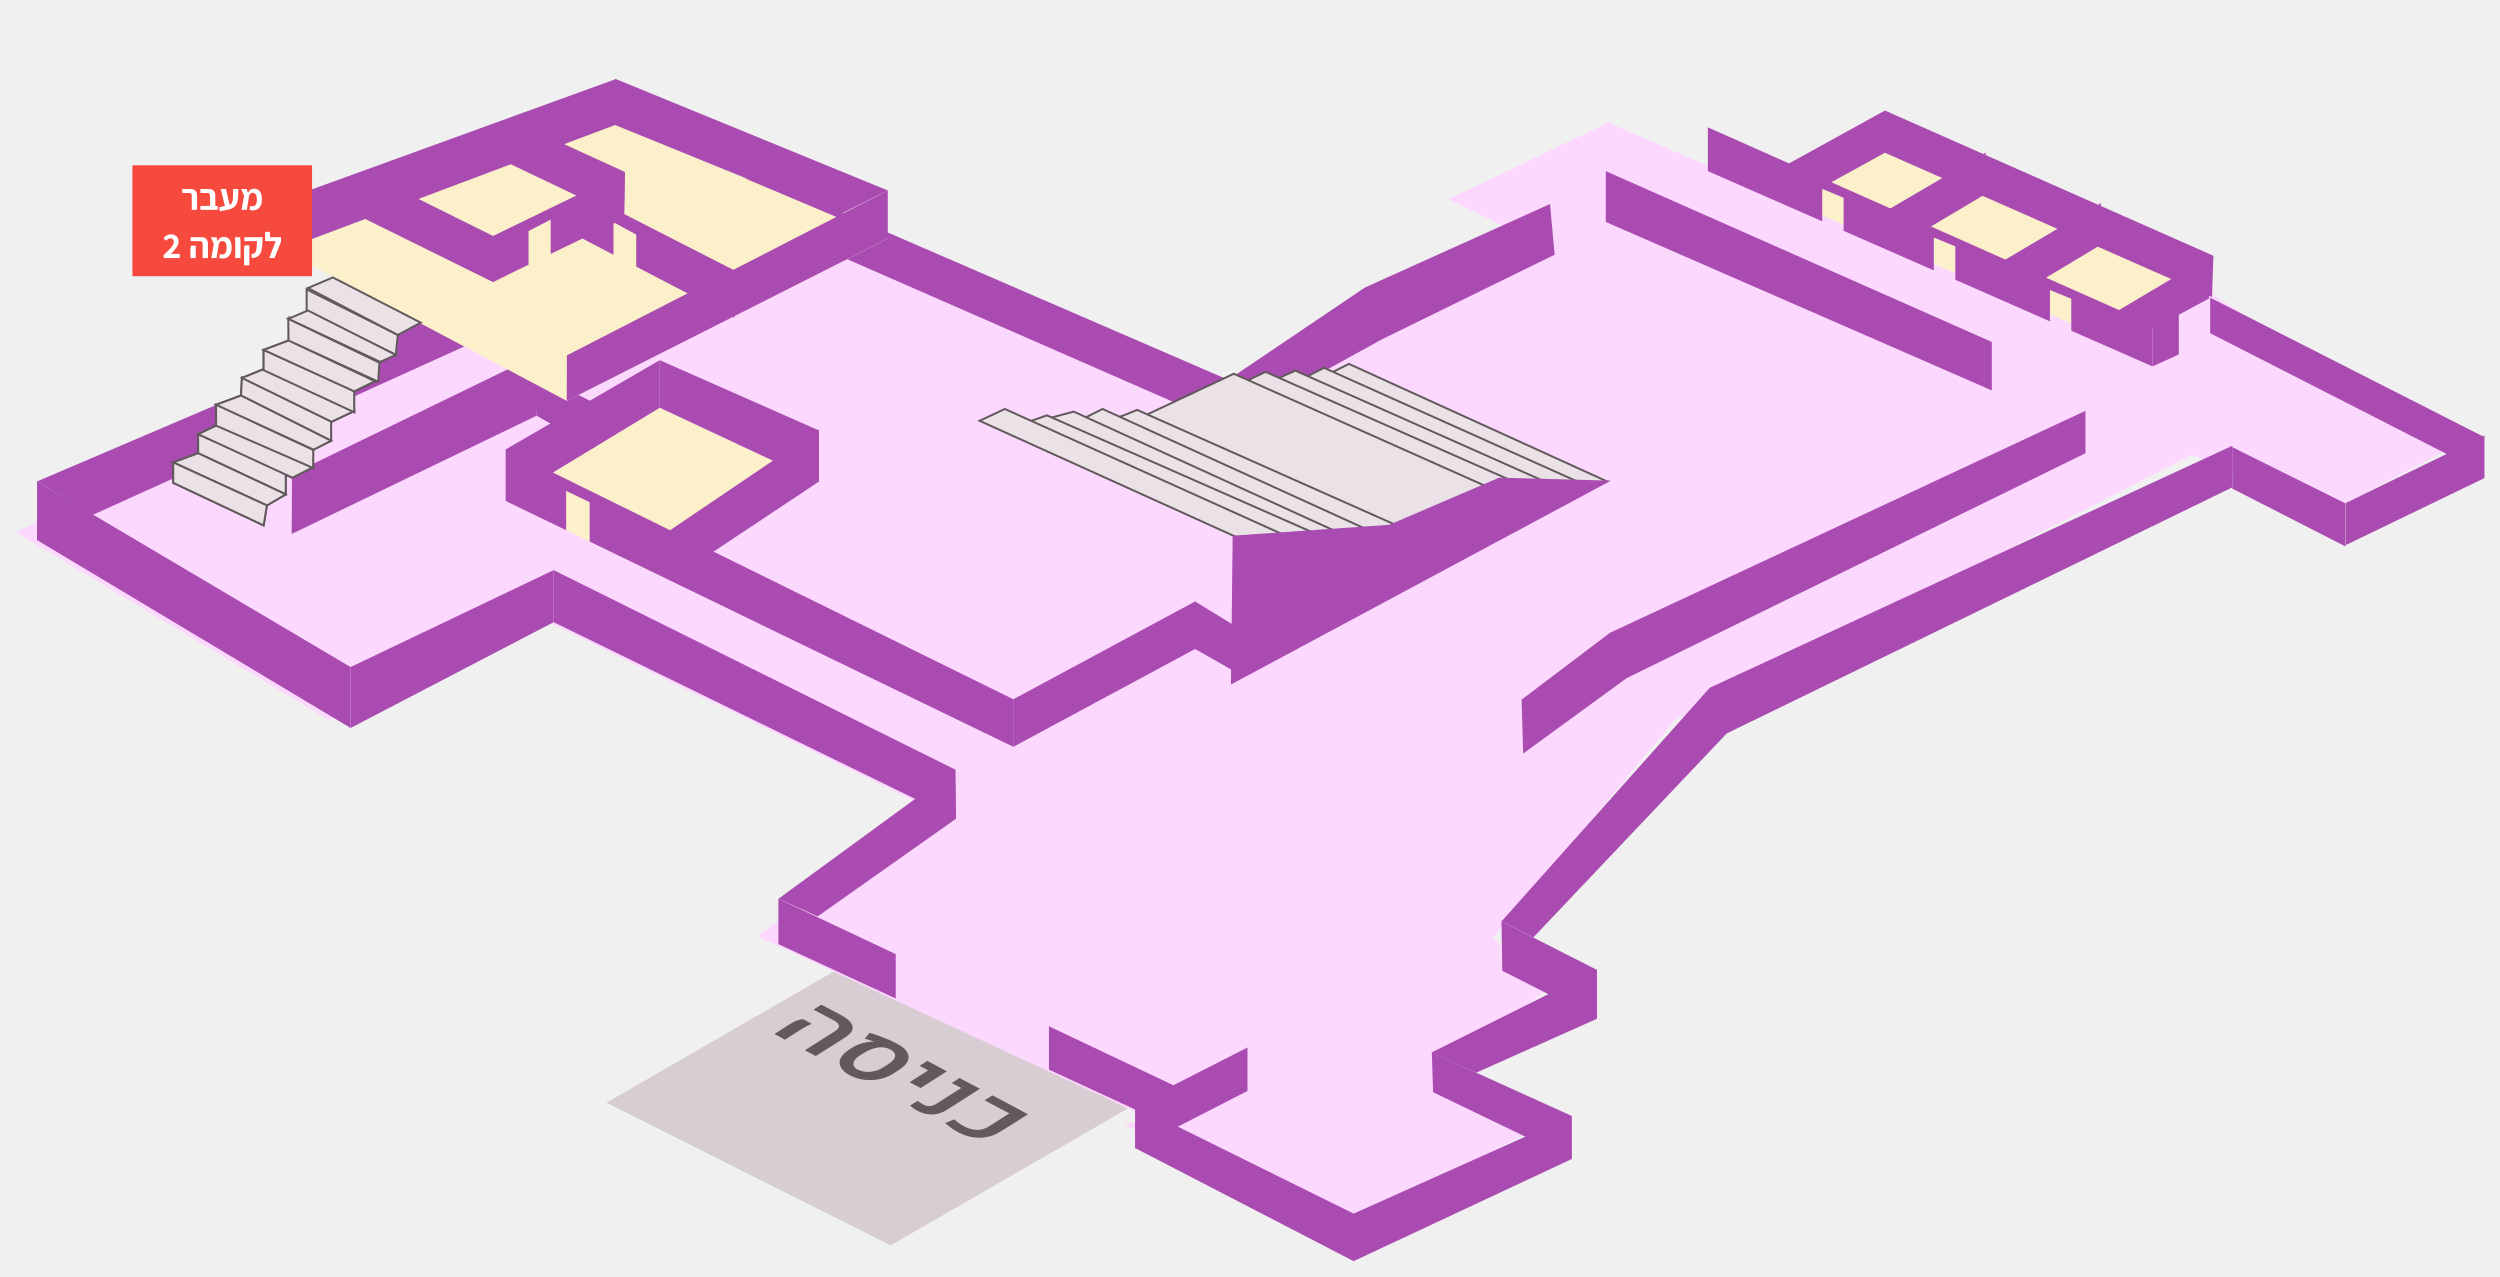
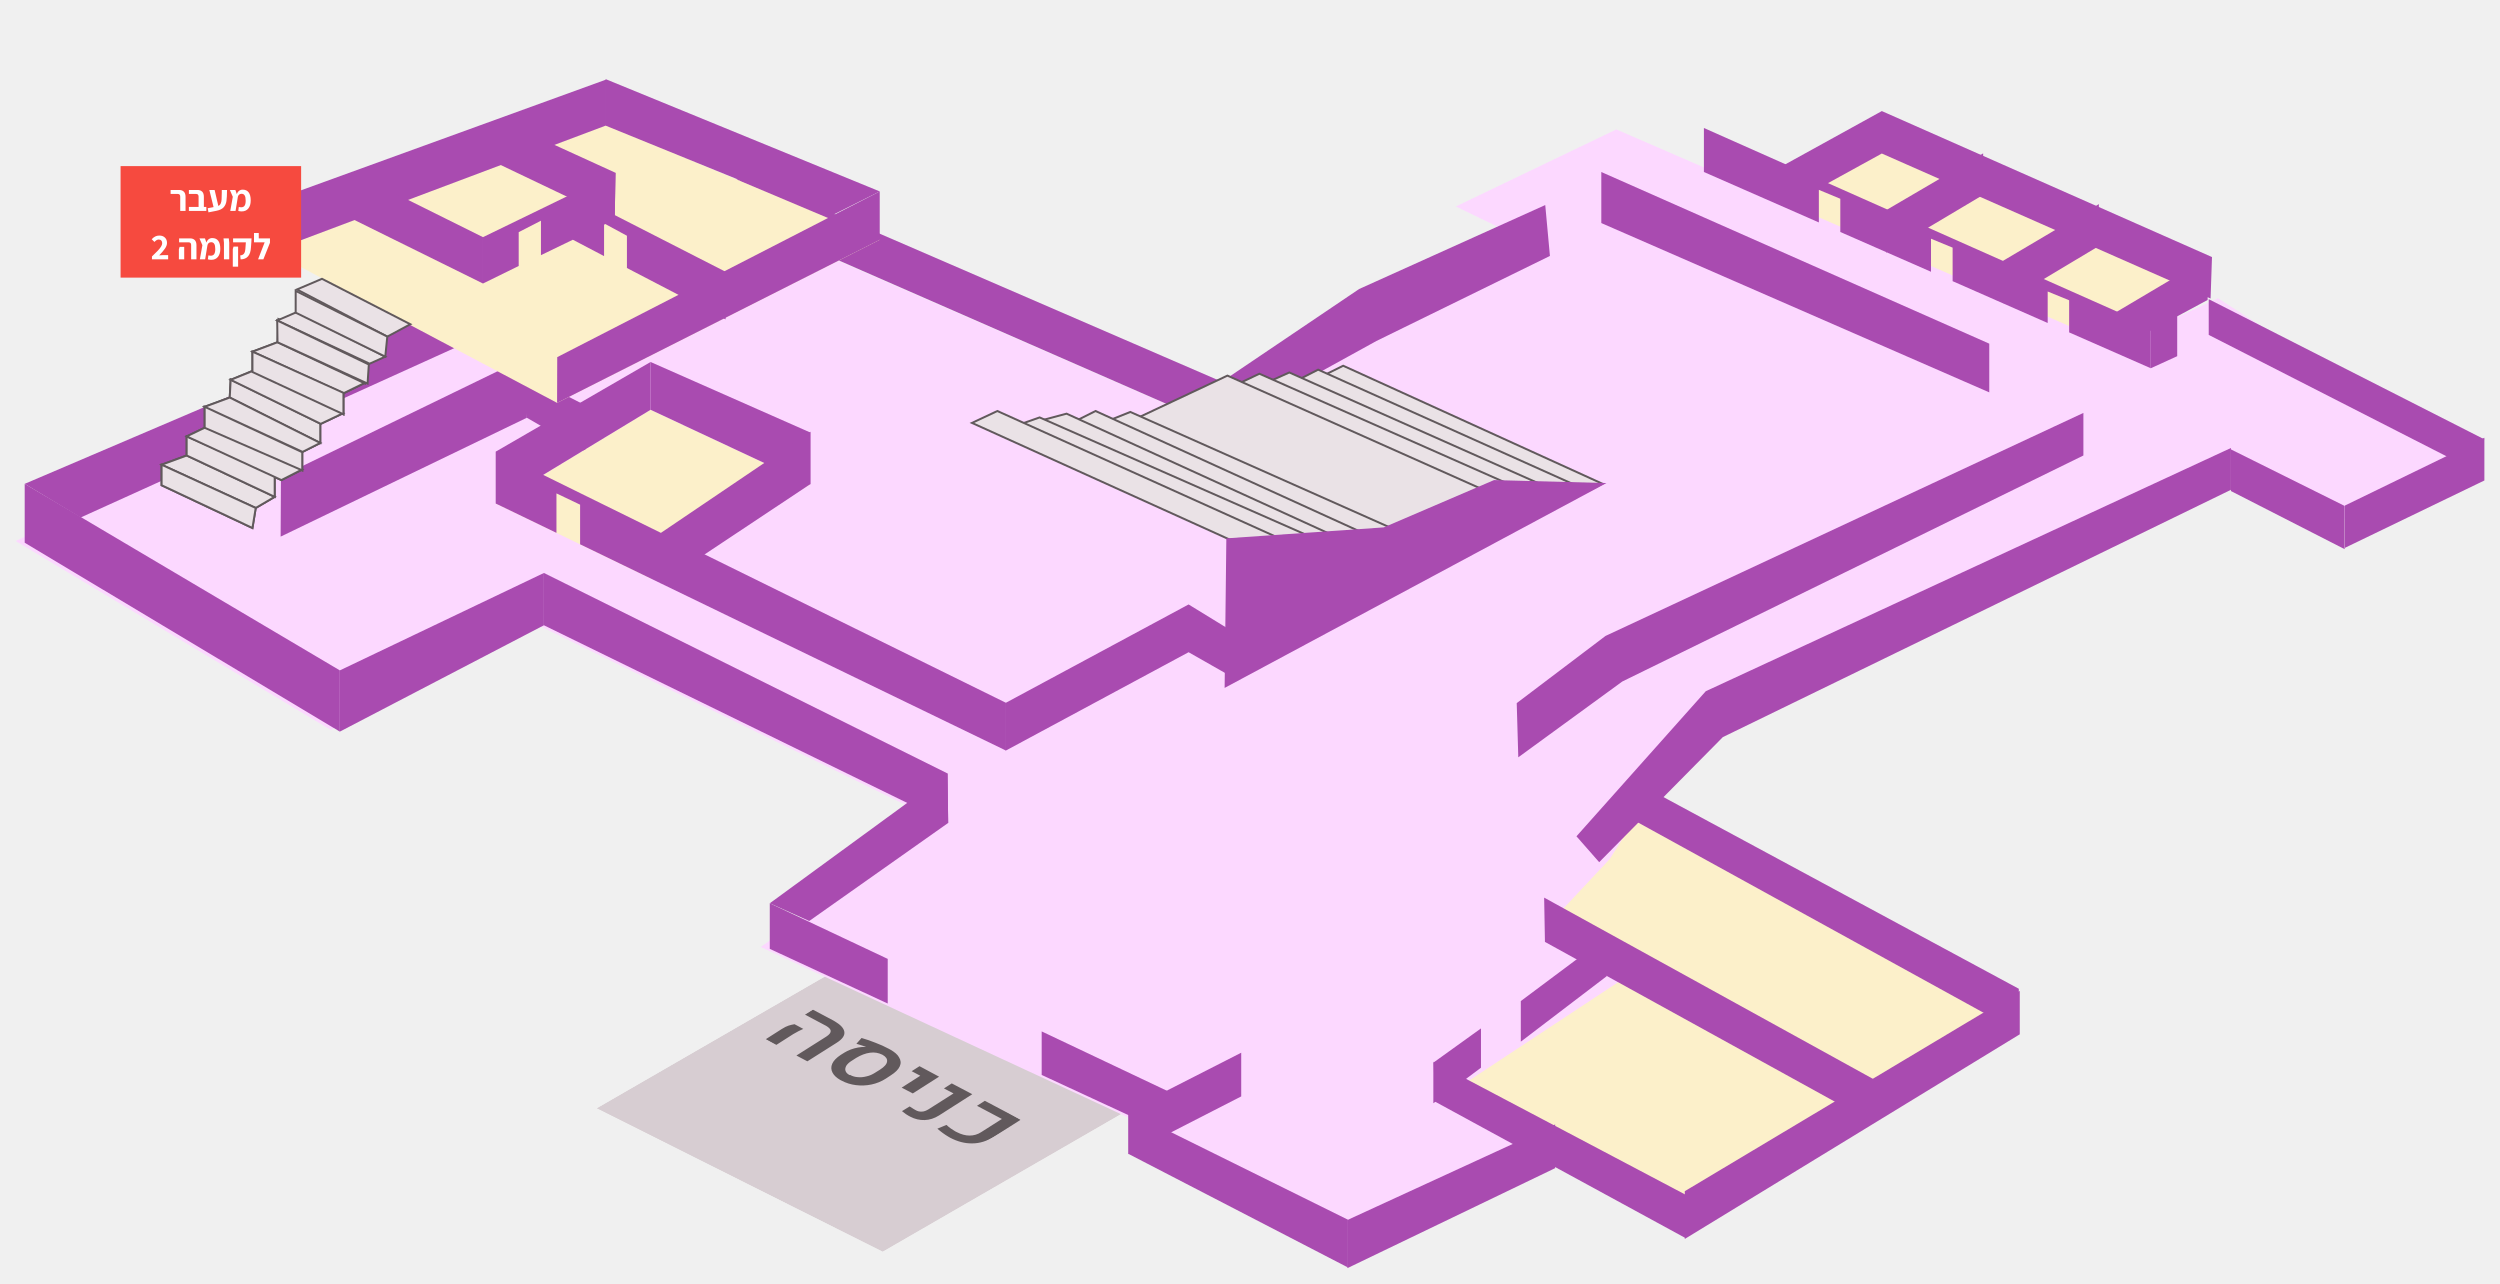
- <svg xmlns="http://www.w3.org/2000/svg" width="1608.797" height="821.566" viewBox="0 0 1608.797 821.566" fill="none">
-   <path d="m1136.847 139.921 76.12-48.44 205.99 96.88-99.68 49.444z" fill="#fcf0ca" />
+ <svg xmlns="http://www.w3.org/2000/svg" width="1600.797" height="822" viewBox="0 0 1600.797 822" fill="none">
+   <path d="m1286.297 654-206.5 133.5-171-82.5 64-120.5 78.5-67zm-157.45-514.079 76.12-48.44 205.99 96.88-99.68 49.444z" fill="#fcf0ca" />
  <mask id="a" maskUnits="userSpaceOnUse" x="408" y="611" width="337" height="181">
    <path d="m591.414 791.538-183.231-91.866 152.843-88.256 183.231 91.866Z" fill="#fff" />
  </mask>
-   <g mask="url(#a)" transform="translate(-18.203 10)">
+   <g mask="url(#a)" transform="translate(-26.203 10)">
    <path d="m561.026 611.416-152.843 88.256 183.231 91.866 152.843-88.256z" fill="#d7cdd2" />
  </g>
-   <path d="m1577.647 288.036-82.14 43.055-84.65-38.612-333.06 170.895-117.042 140.508 36.812 31.792-69.506 49.544 58.566 42.222-114.73 57.968-148.63-61.478 16.749-4.212-252.933-117.34 114.23-80.534-258.85-126.567-130.678 68.097L10 342.424l451.91-212.115 314.612 137.498 110.82-65.891 99.285-47.337-54.454-26.377 102.794-49.343 319.4 138.668 65.81-30.554z" fill="#fcd8ff" />
-   <path d="m345.353 267.49 37.91 21.963v-29.686l-37.91-19.356z" fill="#a94bb0" />
-   <path d="m187.896 305.099-.201 38.512 157.657-76.121 1.304-39.514zm845.451-162.268 248.42 108.414v-31.191l-248.42-109.918zM790.34 244.425 481.648 110.838l1.203 28.683 307.49 134.59z" fill="#a94bb0" />
-   <path d="m424.582 262.377 102.096 47.839-101.294 60.575-99.89-48.34z" fill="#fcf0ca" />
-   <path d="m424.579 262.375 102.196 47.839v-33.297l-102.196-45.131z" fill="#a94bb0" />
-   <path d="M431.198 341.202v32.394l95.778-63.685v-33.497zm-407.381 6.322 201.785 120.951v-39.214L23.817 309.814Zm332.465 19.355L614.73 495.251l.4 31.692-258.85-126.567zm318.726 321.43 79.029 36.607 11.333-21.663-90.362-42.824zm-98.586-74.315-75.52-35.603v29.184l75.52 35.002zm345.802 88.858 89.163 43.025v-27.781l-89.965-40.718zm44.529-78.127 60.874 30.889v-31.491l-61.376-31.19zm455.534-410.289 157.15 80.232 19.36-13.338-176.51-89.761zm14.22 99.989 72.81 37.208v-27.68l-72.81-36.205z" fill="#a94bb0" />
-   <path d="m500.903 578.39 25.274 11.333 88.957-62.782-.401-31.692zm229.664 132.486v28.182l72.209-37.007v-27.982z" fill="#a94bb0" />
-   <path d="m730.566 738.855 140.507 72.711v-30.589l-140.507-69.501zm280.811-20.76v27.78l-140.303 65.691v-30.589zm16.25-93.97v31.491L949.9 690.317l-28.883-12.938zm72.61-181.525 336.28-155.751v26.777l-325.35 158.36-124.46 131.28-20.456-10.33zm-64.19-35.403 305.99-142.814v27.279l-295.25 144.72-66.597 48.54-1.003-34.7zm562.75-126.913v27.377l-89.31 43.132v-27.081zm-213.63-70.563v26.076l16.94-7.722v-26.778zm-384.72-45.834-111.118 54.458-98.987 54.559v-28.483l87.955-59.372 119.15-53.756zM23.817 309.811l35.804 21.563 423.227-191.857-1.204-25.273zM225.603 429.26v39.213l130.679-68.097v-33.497zm543.474-42.221-117.04 62.983v30.588l117.04-62.982 29.787 16.949 1.103-28.583z" fill="#a94bb0" />
-   <path d="m722.542 274.11 172.6 72.21 69.502-29.687-170.695-76.12z" stroke="#61595c" stroke-width=".409" />
-   <path d="m694.664 270.597 170.795 74.216 15.445-2.608-171.397-79.029z" fill="#a94bb0" />
-   <path d="m850.012 243.121 168.485 74.416 15.45-7.823-165.883-75.519z" fill="#eae2e6" stroke="#61595c" stroke-width="1.279" stroke-miterlimit="10" />
-   <path d="m836.274 244.725 167.083 72.711 13.34-6.819-164.678-73.915z" fill="#eae2e6" stroke="#61595c" stroke-width="1.279" stroke-miterlimit="10" />
-   <path d="m818.32 245.326 165.777 73.513 15.25-6.619-165.782-73.714z" fill="#eae2e6" stroke="#61595c" stroke-width="1.279" stroke-miterlimit="10" />
-   <path d="m797.462 247.332 168.087 73.212 17.048-6.82-168.186-74.415z" fill="#eae2e6" stroke="#61595c" stroke-width="1.279" stroke-miterlimit="10" />
-   <path d="m722.542 274.109 172.6 72.21 69.5-29.687-170.693-76.12z" fill="#eae2e6" stroke="#61595c" stroke-width="1.279" stroke-miterlimit="10" />
-   <path d="m718.429 269.096 168.087 75.519 13.64-5.917-168.388-74.918z" fill="#eae2e6" stroke="#61595c" stroke-width="1.279" stroke-miterlimit="10" />
-   <path d="m694.664 270.601 173.603 76.121 12.637-5.416-171.397-78.126z" fill="#eae2e6" stroke="#61595c" stroke-width="1.279" stroke-miterlimit="10" />
-   <path d="M672.897 269.696 847.1 347.822l14.242-5.115-170.394-77.825z" fill="#eae2e6" stroke="#61595c" stroke-width="1.279" stroke-miterlimit="10" />
-   <path d="m654.145 274.111 174.606 75.318 14.843-7.321L673.7 267.291z" fill="#eae2e6" stroke="#61595c" stroke-width="1.279" stroke-miterlimit="10" />
-   <path d="m630.376 270.802 179.018 81.035 16.348-7.823-179.12-80.834z" fill="#eae2e6" stroke="#61595c" stroke-width="1.279" stroke-miterlimit="10" />
-   <path d="m964.646 307.404-70.604 30.288-100.792 7.02-1.103 95.778 244.51-131.18z" fill="#a94bb0" />
-   <path d="m364.705 257.964 206.599-104.403-174.706-73.713-215.224 80.934Z" fill="#fcf0ca" />
-   <path d="M181.374 128.887v32.194l214.422-80.634V51.06Zm214.423-48.439 143.214 58.268 32.294-16.146-175.508-71.909z" fill="#a94bb0" />
-   <path d="m328.102 105.42 73.513 35.102.5-29.887-74.013-33.798zm243.203 17.15v30.99l-206.6 104.403.102-29.285zm-338.482 17.251 84.445 41.721v-29.686l-82.74-41.12zm92.672 149.331v33.297l99.087-60.074v-30.589z" fill="#a94bb0" />
-   <path d="M317.269 151.855v29.686l22.866-11.232v-21.663l14.242-7.321v22.064l47.237-22.867.5-29.886z" fill="#a94bb0" />
+   <path d="m1577.647 292.036-82.14 43.055-84.65-38.612L1069.297 489l-38.5 61-33.23 35.5 42.23 41-107.624 71 54.454 33.94-114.73 57.968-148.63-61.478 16.749-4.212-252.933-117.34 114.23-80.534-258.85-126.567-130.678 68.097L10 346.424l451.91-212.115 314.612 137.498 110.82-65.891 99.285-47.337-54.454-26.377 102.794-49.343 319.4 138.668 65.81-30.554z" fill="#fcd8ff" />
+   <path d="m337.353 267.49 37.91 21.963v-29.686l-37.91-19.356z" fill="#a94bb0" />
+   <path d="m179.896 305.099-.201 38.512 157.657-76.121 1.304-39.514zm845.451-162.268 248.42 108.414v-31.191l-248.42-109.918zM782.34 244.425 473.648 110.838l1.203 28.683 307.49 134.59z" fill="#a94bb0" />
+   <path d="m416.582 262.377 102.096 47.839-101.294 60.575-99.89-48.34z" fill="#fcf0ca" />
+   <path d="m416.579 262.375 102.196 47.839v-33.297l-102.196-45.131z" fill="#a94bb0" />
+   <path d="M423.198 341.202v32.394l95.778-63.685v-33.497zm-407.381 6.322 201.785 120.951v-39.214L15.817 309.814Zm332.465 19.355L606.73 495.251l.4 31.692-258.85-126.567zm318.726 321.43 79.029 36.607 11.333-21.663-90.362-42.824zm-98.586-74.315-75.52-35.603v29.184l75.52 35.002zm350.375 91.349 160.5 87.437v-27.781l-161.302-85.13zm128.8-179.369 245.08 134.929v-27.781L1046.797 500.5Zm-58.34 77.139 210.04 115.766V690.82l-210.55-116.067zm425.03-388.677 157.15 80.232 19.36-13.338-176.51-89.761zm14.22 99.989 72.81 37.208v-27.68l-72.81-36.205z" fill="#a94bb0" />
+   <path d="m492.903 578.39 25.274 11.333 88.957-62.782-.401-31.692zm229.664 132.486v28.182l72.209-37.007v-27.982z" fill="#a94bb0" />
+   <path d="m722.566 738.855 140.507 72.711v-30.589l-140.507-69.501z" fill="#a94bb0" />
+   <path d="M995.797 720v27.986l-133 64.014v-30.815zm33-120.081v25.162l-55 41.919v-26.001zm-80.5 58.595v25.162l-30.5 22.762v-26zm345-24.014v27.781l-214.5 131.044v-30.589zm-201.06-191.9 336.28-155.751v26.777l-325.35 158.36-79.18 80.078-14.55-16.564zm-64.19-35.403 305.99-142.814v27.279l-295.25 144.72-66.597 48.54-1.003-34.7zm562.75-126.913v27.377l-89.31 43.132v-27.081zm-213.63-70.563v26.076l16.94-7.722v-26.778zm-384.72-45.834-111.118 54.458-98.987 54.559v-28.483l87.955-59.372 119.15-53.756zM15.817 309.811l35.804 21.563 423.227-191.857-1.204-25.273zM217.603 429.26v39.213l130.679-68.097v-33.497zm543.474-42.221-117.04 62.983v30.588l117.04-62.982 29.787 16.949 1.103-28.583z" fill="#a94bb0" />
+   <path d="m714.542 274.11 172.6 72.21 69.502-29.687-170.695-76.12z" stroke="#61595c" stroke-width=".409" />
+   <path d="m686.664 270.597 170.795 74.216 15.445-2.608-171.397-79.029z" fill="#a94bb0" />
+   <path d="m842.012 243.121 168.485 74.416 15.45-7.823-165.883-75.519z" fill="#eae2e6" stroke="#61595c" stroke-width="1.279" stroke-miterlimit="10" />
+   <path d="m828.274 244.725 167.083 72.711 13.34-6.819-164.678-73.915z" fill="#eae2e6" stroke="#61595c" stroke-width="1.279" stroke-miterlimit="10" />
+   <path d="m810.32 245.326 165.777 73.513 15.25-6.619-165.782-73.714z" fill="#eae2e6" stroke="#61595c" stroke-width="1.279" stroke-miterlimit="10" />
+   <path d="m789.462 247.332 168.087 73.212 17.048-6.82-168.186-74.415z" fill="#eae2e6" stroke="#61595c" stroke-width="1.279" stroke-miterlimit="10" />
+   <path d="m714.542 274.109 172.6 72.21 69.5-29.687-170.693-76.12z" fill="#eae2e6" stroke="#61595c" stroke-width="1.279" stroke-miterlimit="10" />
+   <path d="m710.429 269.096 168.087 75.519 13.64-5.917-168.388-74.918z" fill="#eae2e6" stroke="#61595c" stroke-width="1.279" stroke-miterlimit="10" />
+   <path d="m686.664 270.601 173.603 76.121 12.637-5.416-171.397-78.126z" fill="#eae2e6" stroke="#61595c" stroke-width="1.279" stroke-miterlimit="10" />
+   <path d="M664.897 269.696 839.1 347.822l14.242-5.115-170.394-77.825z" fill="#eae2e6" stroke="#61595c" stroke-width="1.279" stroke-miterlimit="10" />
+   <path d="m646.145 274.111 174.606 75.318 14.843-7.321L665.7 267.291z" fill="#eae2e6" stroke="#61595c" stroke-width="1.279" stroke-miterlimit="10" />
+   <path d="m622.376 270.802 179.018 81.035 16.348-7.823-179.12-80.834z" fill="#eae2e6" stroke="#61595c" stroke-width="1.279" stroke-miterlimit="10" />
+   <path d="m956.646 307.404-70.604 30.288-100.792 7.02-1.103 95.778 244.51-131.18z" fill="#a94bb0" />
+   <path d="m356.705 257.964 206.599-104.403-174.706-73.713-215.224 80.934Z" fill="#fcf0ca" />
+   <path d="M173.374 128.887v32.194l214.422-80.634V51.06Zm214.423-48.439 143.214 58.268 32.294-16.146-175.508-71.909z" fill="#a94bb0" />
+   <path d="m320.102 105.42 73.513 35.102.5-29.887-74.013-33.798zm243.203 17.15v30.99l-206.6 104.403.102-29.285zm-338.482 17.251 84.445 41.721v-29.686l-82.74-41.12zm92.672 149.331v33.297l99.087-60.074v-30.589z" fill="#a94bb0" />
+   <path d="M309.269 151.855v29.686l22.866-11.232v-21.663l14.242-7.321v22.064l47.237-22.867.5-29.886z" fill="#a94bb0" />
  <mask id="b" maskUnits="userSpaceOnUse" x="515" y="633" width="166" height="96">
    <path d="m515.195 654.743 36.907-21.463 128.472 74.215-36.906 21.463z" fill="#fff" />
  </mask>
-   <g mask="url(#b)" transform="translate(-18.203 10)" fill="#61595c">
+   <g mask="url(#b)" transform="translate(-26.203 10)" fill="#61595c">
    <path d="m540.569 648.826-5.616-3.009c-1.304.201-2.508.502-3.812.903-1.203.401-2.707 1.103-4.412 2.206l-10.23 6.519 6.82 3.611 10.831-6.92c2.407-1.404 4.513-2.508 6.419-3.31zm20.359-4.714c-.301-.2-.702-.401-1.003-.601l-13.239-7.021-5.014 3.21 12.837 6.819.602.301c1.905 1.103 2.908 2.207 3.009 3.209.1 1.204-.803 2.407-2.808 3.711l-19.156 12.135 7.02 3.711 18.855-11.934c3.61-2.307 5.215-4.614 4.814-7.021-.401-2.306-2.407-4.413-5.917-6.519zm9.124 34.197c-1.304-.702-2.107-1.604-2.407-2.507-.402-1.003-.201-2.106.401-3.31.702-1.103 1.905-2.306 3.61-3.309l2.808-1.805c3.009-1.806 5.918-2.909 8.826-3.31 2.908-.401 5.416.1 7.722 1.203.101.101.301.201.402.201 2.106 1.204 3.008 2.608 2.808 4.212-.201 1.705-1.705 3.41-4.513 5.215l-3.21 2.006c-1.705 1.103-3.51 1.906-5.415 2.307-1.906.501-3.811.702-5.617.501-1.805-.1-3.51-.601-4.914-1.404-.301.101-.401.101-.501 0zm26.376-16.147c-.401-.2-.702-.401-1.103-.601a67.253 67.253 0 0 0-8.425-3.811 88.203 88.203 0 0 0-9.026-3.109l-3.309 3.71c1.003.301 2.106.602 3.309 1.003l2.708.903-.1.1h-.702c-1.204 0-2.608.101-4.212.401a27.537 27.537 0 0 0-4.714 1.304c-1.504.602-2.808 1.204-3.911 1.906l-2.407 1.504c-2.708 1.805-4.513 3.61-5.416 5.616-.903 2.006-.802 3.912.201 5.817.902 1.705 2.507 3.209 4.914 4.614.301.1.501.3.802.401a26.158 26.158 0 0 0 9.227 2.908c3.309.401 6.619.301 9.929-.401 3.309-.702 6.318-1.905 9.126-3.711l3.209-2.106c3.009-1.905 4.915-3.811 5.817-5.817.903-2.006.702-3.911-.501-5.817-.903-1.705-2.808-3.309-5.416-4.814zm31.092 17.253-12.536-6.72-5.015 3.21 5.516 2.908-11.934 7.622 7.12 3.711zm21.264 11.23-13.138-6.92-5.015 3.209 6.118 3.209-15.946 10.13c-1.505.902-2.909 1.504-4.313 1.504a6.801 6.801 0 0 1-4.112-1.003c-.401-.201-.802-.501-1.203-.702a27.225 27.225 0 0 1-2.507-1.605l-4.915 3.009c.903.702 1.705 1.304 2.508 1.906.501.3 1.003.702 1.604 1.002.301.201.702.402 1.104.602 3.008 1.605 6.117 2.307 9.327 2.207 3.209-.101 6.218-1.104 9.126-2.909zm30.987 16.351-22.967-12.135-5.014 3.21 15.946 8.424-13.238 8.424a13.36 13.36 0 0 1-7.422 2.207c-2.607 0-5.315-.702-8.224-2.207-.301-.2-.601-.3-1.003-.501-1.905-1.103-3.811-2.407-5.616-4.112l-5.817 2.407c2.307 2.006 4.614 3.711 7.021 5.115.401.201.802.501 1.203.702 4.614 2.407 9.327 3.711 14.141 3.61 4.814 0 9.427-1.504 13.941-4.312z" />
  </g>
-   <path d="m139.056 273.911-11.534 5.516v12.235l-16.046 5.917v13.138l58.168 27.38 2.106-12.837 12.136-7.121v-12.637l4.312 1.906 12.737-6.419.602.201v-11.634l-62.481-29.084zm30.588-48.743v12.336l-13.64 5.616-.3-.1-.602 11.533-16.046 5.917 62.68 28.884 11.334-5.716v-12.336l.3.1 13.74-6.519.803.401v-13.439l13.138-6.418.602.2v-13.94l-55.36-27.379-.602 14.843zm86.352-9.629-1.304 12.837-57.366-28.182v-13.94z" fill="#eae2e6" stroke="#61595c" stroke-width="1.279" stroke-miterlimit="10" />
-   <path d="m254.692 228.379-10.03 4.513-59.17-27.68 12.636-5.416zm-70.805 75.718v14.041l-56.363-26.477v-12.235z" fill="#eae2e6" stroke="#61595c" stroke-width="1.279" stroke-miterlimit="10" />
-   <path d="m201.538 300.587-13.338 6.82-60.676-27.981 16.648-8.024zm11.532-29.385v12.436l-57.968-29.084.602-11.533zm-29.184 46.934-12.136 7.121-60.274-27.681 16.046-5.917z" fill="#eae2e6" stroke="#61595c" stroke-width="1.279" stroke-miterlimit="10" />
-   <path d="m227.713 264.583-14.342 6.82-57.667-28.182 16.047-6.519z" fill="#eae2e6" stroke="#61595c" stroke-width="1.279" stroke-miterlimit="10" />
-   <path d="M227.914 251.544v13.739l-58.268-27.078v-13.038z" fill="#eae2e6" stroke="#61595c" stroke-width="1.279" stroke-miterlimit="10" />
-   <path d="m241.253 245.325-13.34 6.519-58.267-26.677 16.046-6.018zm2.909-11.935-.803 12.235-57.667-26.477-.2-13.94zm26.577-25.772-14.742 7.923-57.868-30.188 16.047-6.82zm-69.203 81.938v11.634l-62.481-27.279v-13.439zm11.534-5.917-11.333 5.717-62.682-28.884 16.047-5.917zm-41.32 41.617-2.105 12.838-58.17-27.38v-13.138z" fill="#eae2e6" stroke="#61595c" stroke-width="1.279" stroke-miterlimit="10" />
-   <path d="M374.736 123.976v29.485l20.058 10.531v-20.961l14.642 7.923v20.66l63.184 32.895v-30.488zM490.372 402.28l161.769 78.328v-30.589L325.495 289.152v33.297l38.812 18.754V315.93l15.144 7.221v25.373l95.878 46.435zm722.595-331.159-61.98 34.2v27.078l61.98-34.1zm0 0 211.41 93.471-.9 26.577-210.51-92.87z" fill="#a94bb0" />
-   <path d="m1351.967 130.691-.9 27.38-60.48 36.205v-27.279zm-74.12-32.491v26.577l-62.18 37.008v-27.179z" fill="#a94bb0" />
-   <path fill="#f64a3f" d="M85.21 106.362h115.605v71.401H85.21z" />
-   <path d="M123.399 125.896c0-1.143-.525-1.715-1.575-1.715h-4.583v-2.539h5.499c1.254 0 2.24.361 2.962 1.081.736.706 1.104 1.818 1.104 3.338v9.001h-3.407zm16.717 6.628v2.538h-11.164v-2.538h6.205v-6.628c0-1.143-.533-1.715-1.6-1.715h-4.605v-2.539h5.547c1.253 0 2.24.361 2.96 1.081.722.706 1.082 1.818 1.082 3.338v6.463zm13.255-10.882c-.016 3.118-.141 5.477-.376 7.075-.22 1.582-.815 2.922-1.787 4.019-.971 1.081-2.538 1.833-4.7 2.256l-5.03.987-.47-2.656 3.737-.705-2.703-10.976h3.385l2.373 10.224a3.113 3.113 0 0 0 1.528-1.575c.314-.705.502-1.559.564-2.561.079-1.003.118-2.523.118-4.56v-1.528zm15.163 6.722c0 2.178-.51 3.894-1.528 5.147-1.002 1.238-2.42 1.857-4.254 1.857-.658 0-1.378-.094-2.162-.282l.306-2.538c.579.125 1.065.188 1.457.188 1.065 0 1.825-.353 2.28-1.058.454-.721.68-1.778.68-3.173 0-1.551-.218-2.671-.657-3.361-.423-.705-1.081-1.057-1.974-1.057-.627 0-1.16.188-1.598.564-.423.376-.69.885-.8 1.527l-1.457 8.884h-3.384l1.622-9.048-1.881-4.372h3.526l.94 2.68c.329-.972.823-1.693 1.48-2.163a3.704 3.704 0 0 1 2.257-.728c1.676 0 2.953.58 3.83 1.739.878 1.144 1.317 2.875 1.317 5.194zM105.3 164.206c1.629-1.551 2.867-2.774 3.713-3.667.862-.893 1.55-1.747 2.068-2.562.518-.814.776-1.566.776-2.256 0-.736-.196-1.308-.588-1.715-.391-.424-.94-.635-1.645-.635-.501 0-.971.141-1.41.423a7.023 7.023 0 0 0-1.316 1.128l-1.763-1.739c.752-.799 1.504-1.387 2.257-1.763.767-.392 1.66-.587 2.679-.587 1.457 0 2.632.43 3.525 1.292.893.846 1.34 1.982 1.34 3.408 0 1.16-.431 2.366-1.293 3.62-.861 1.237-2.1 2.695-3.713 4.371a21.238 21.238 0 0 1 2.515-.164h3.22v2.702H105.3zm25.092-7.31c0-1.143-.525-1.715-1.574-1.715h-6.135v-2.539h7.05c1.255 0 2.242.361 2.963 1.081.736.706 1.104 1.818 1.104 3.338v9.001h-3.408zm-7.85 2.75.47-1.574h2.938v7.99h-3.408zm26.517-.282c0 2.178-.51 3.894-1.527 5.147-1.003 1.238-2.421 1.857-4.254 1.857-.66 0-1.38-.094-2.163-.282l.306-2.538c.58.125 1.065.188 1.457.188 1.065 0 1.825-.353 2.28-1.058.454-.721.68-1.778.68-3.173 0-1.551-.218-2.671-.657-3.361-.423-.705-1.081-1.057-1.974-1.057-.627 0-1.16.188-1.598.564-.423.376-.69.885-.8 1.527l-1.456 8.884h-3.385l1.622-9.048-1.88-4.372h3.525l.94 2.68c.329-.972.823-1.693 1.48-2.163a3.704 3.704 0 0 1 2.257-.728c1.677 0 2.954.58 3.83 1.739.879 1.144 1.317 2.875 1.317 5.194zm2.34-3.972-.281-2.75h3.385l.282 2.75v10.67H151.4zm10.408 8.156c1.065-.094 1.857-.455 2.374-1.081.517-.627.83-1.693.94-3.197l.305-4.089h-8.18v-2.539h11.823l-.117 2.186-.26 3.549c-.25 5.092-2.46 7.662-6.626 7.709zm-4.748-4.043.47-1.622h2.938v12.88h-3.408zm23.805-6.863v2.797l-4.23 10.623h-3.385l4.207-10.881h-6.816v-5.97h3.056v3.431z" fill="#fff" />
-   <path d="m1422.477 164.592-.91 27.479-60.47 32.595v-23.669z" fill="#a94bb0" />
-   <path d="M1099.037 81.95v28.182l73.61 32.294v-20.861l13.74 5.717v21.261l58.07 25.474v-21.161l13.84 5.716v21.463l60.87 26.777v-20.158l13.74 5.616v20.56l52.26 22.966v-26.677z" fill="#a94bb0" />
+   <path d="m131.056 273.911-11.534 5.516v12.235l-16.046 5.917v13.138l58.168 27.38 2.106-12.837 12.136-7.121v-12.637l4.312 1.906 12.737-6.419.602.201v-11.634l-62.481-29.084zm30.588-48.743v12.336l-13.64 5.616-.3-.1-.602 11.533-16.046 5.917 62.68 28.884 11.334-5.716v-12.336l.3.1 13.74-6.519.803.401v-13.439l13.138-6.418.602.2v-13.94l-55.36-27.379-.602 14.843z" fill="#eae2e6" stroke="#61595c" stroke-width="1.279" stroke-miterlimit="10" />
+   <path d="m246.692 228.379-10.03 4.513-59.17-27.68 12.636-5.416zm16.047-20.761-14.742 7.923-57.868-30.188 16.047-6.82z" fill="#eae2e6" stroke="#61595c" stroke-width="1.279" stroke-miterlimit="10" />
+   <path d="m247.996 215.539-1.304 12.837-57.366-28.182v-13.94zm-42.926 55.663v12.436l-57.968-29.084.602-11.533zm-29.184 46.934-12.136 7.121-60.274-27.681 16.046-5.917z" fill="#eae2e6" stroke="#61595c" stroke-width="1.279" stroke-miterlimit="10" />
+   <path d="M175.887 304.097v14.041l-56.363-26.477v-12.235z" fill="#eae2e6" stroke="#61595c" stroke-width="1.279" stroke-miterlimit="10" />
+   <path d="m193.538 300.587-13.338 6.82-60.676-27.981 16.648-8.024zm26.175-36.004-14.342 6.82-57.667-28.182 16.047-6.519zm13.54-19.258-13.34 6.519-58.267-26.677 16.046-6.018z" fill="#eae2e6" stroke="#61595c" stroke-width="1.279" stroke-miterlimit="10" />
+   <path d="M219.914 251.544v13.739l-58.268-27.078v-13.038zm16.248-18.154-.803 12.235-57.667-26.477-.2-13.94zm-42.626 56.166v11.634l-62.481-27.279v-13.439zm11.534-5.917-11.333 5.717-62.682-28.884 16.047-5.917zm-41.32 41.617-2.105 12.838-58.17-27.38v-13.138z" fill="#eae2e6" stroke="#61595c" stroke-width="1.279" stroke-miterlimit="10" />
+   <path d="M366.736 123.976v29.485l20.058 10.531v-20.961l14.642 7.923v20.66l63.184 32.895v-30.488zM482.372 402.28l161.769 78.328v-30.589L317.495 289.152v33.297l38.812 18.754V315.93l15.144 7.221v25.373l95.878 46.435zm722.595-331.159-61.98 34.2v27.078l61.98-34.1zm0 0 211.41 93.471-.9 26.577-210.51-92.87z" fill="#a94bb0" />
+   <path d="m1343.967 130.691-.9 27.38-60.48 36.205v-27.279zm-74.12-32.491v26.577l-62.18 37.008v-27.179z" fill="#a94bb0" />
+   <path fill="#f64a3f" d="M77.21 106.362h115.605v71.401H77.21z" />
+   <path d="M115.399 125.896c0-1.143-.525-1.715-1.575-1.715h-4.583v-2.539h5.499c1.254 0 2.24.361 2.962 1.081.736.706 1.104 1.818 1.104 3.338v9.001h-3.407zm16.717 6.628v2.538h-11.164v-2.538h6.205v-6.628c0-1.143-.533-1.715-1.6-1.715h-4.605v-2.539h5.547c1.253 0 2.24.361 2.96 1.081.722.706 1.082 1.818 1.082 3.338v6.463zm13.255-10.882c-.016 3.118-.141 5.477-.376 7.075-.22 1.582-.815 2.922-1.787 4.019-.971 1.081-2.538 1.833-4.7 2.256l-5.03.987-.47-2.656 3.737-.705-2.703-10.976h3.385l2.373 10.224a3.113 3.113 0 0 0 1.528-1.575c.314-.705.502-1.559.564-2.561.079-1.003.118-2.523.118-4.56v-1.528zm15.163 6.722c0 2.178-.51 3.894-1.528 5.147-1.002 1.238-2.42 1.857-4.254 1.857-.658 0-1.378-.094-2.162-.282l.306-2.538c.579.125 1.065.188 1.457.188 1.065 0 1.825-.353 2.28-1.058.454-.721.68-1.778.68-3.173 0-1.551-.218-2.671-.657-3.361-.423-.705-1.081-1.057-1.974-1.057-.627 0-1.16.188-1.598.564-.423.376-.69.885-.8 1.527l-1.457 8.884h-3.384l1.622-9.048-1.881-4.372h3.526l.94 2.68c.329-.972.823-1.693 1.48-2.163a3.704 3.704 0 0 1 2.257-.728c1.676 0 2.953.58 3.83 1.739.878 1.144 1.317 2.875 1.317 5.194zM97.3 164.206c1.629-1.551 2.867-2.774 3.713-3.667.862-.893 1.55-1.747 2.068-2.562.518-.814.776-1.566.776-2.256 0-.736-.196-1.308-.588-1.715-.391-.424-.94-.635-1.645-.635-.501 0-.971.141-1.41.423a7.023 7.023 0 0 0-1.316 1.128l-1.763-1.739c.752-.799 1.504-1.387 2.257-1.763.767-.392 1.66-.587 2.679-.587 1.457 0 2.632.43 3.525 1.292.893.846 1.34 1.982 1.34 3.408 0 1.16-.431 2.366-1.293 3.62-.861 1.237-2.1 2.695-3.713 4.371a21.238 21.238 0 0 1 2.515-.164h3.22v2.702H97.3zm25.092-7.31c0-1.143-.525-1.715-1.574-1.715h-6.135v-2.539h7.05c1.255 0 2.242.361 2.963 1.081.736.706 1.104 1.818 1.104 3.338v9.001h-3.408zm-7.85 2.75.47-1.574h2.938v7.99h-3.408zm26.517-.282c0 2.178-.51 3.894-1.527 5.147-1.003 1.238-2.421 1.857-4.254 1.857-.66 0-1.38-.094-2.163-.282l.306-2.538c.58.125 1.065.188 1.457.188 1.065 0 1.825-.353 2.28-1.058.454-.721.68-1.778.68-3.173 0-1.551-.218-2.671-.657-3.361-.423-.705-1.081-1.057-1.974-1.057-.627 0-1.16.188-1.598.564-.423.376-.69.885-.8 1.527l-1.456 8.884h-3.385l1.622-9.048-1.88-4.372h3.525l.94 2.68c.329-.972.823-1.693 1.48-2.163a3.704 3.704 0 0 1 2.257-.728c1.677 0 2.954.58 3.83 1.739.879 1.144 1.317 2.875 1.317 5.194zm2.34-3.972-.281-2.75h3.385l.282 2.75v10.67H143.4zm10.408 8.156c1.065-.094 1.857-.455 2.374-1.081.517-.627.83-1.693.94-3.197l.305-4.089h-8.18v-2.539h11.823l-.117 2.186-.26 3.549c-.25 5.092-2.46 7.662-6.626 7.709zm-4.748-4.043.47-1.622h2.938v12.88h-3.408zm23.805-6.863v2.797l-4.23 10.623h-3.385l4.207-10.881h-6.816v-5.97h3.056v3.431z" fill="#fff" />
+   <path d="m1414.477 164.592-.91 27.479-60.47 32.595v-23.669z" fill="#a94bb0" />
+   <path d="M1091.037 81.95v28.182l73.61 32.294v-20.861l13.74 5.717v21.261l58.07 25.474v-21.161l13.84 5.716v21.463l60.87 26.777v-20.158l13.74 5.616v20.56l52.26 22.966v-26.677z" fill="#a94bb0" />
</svg>
